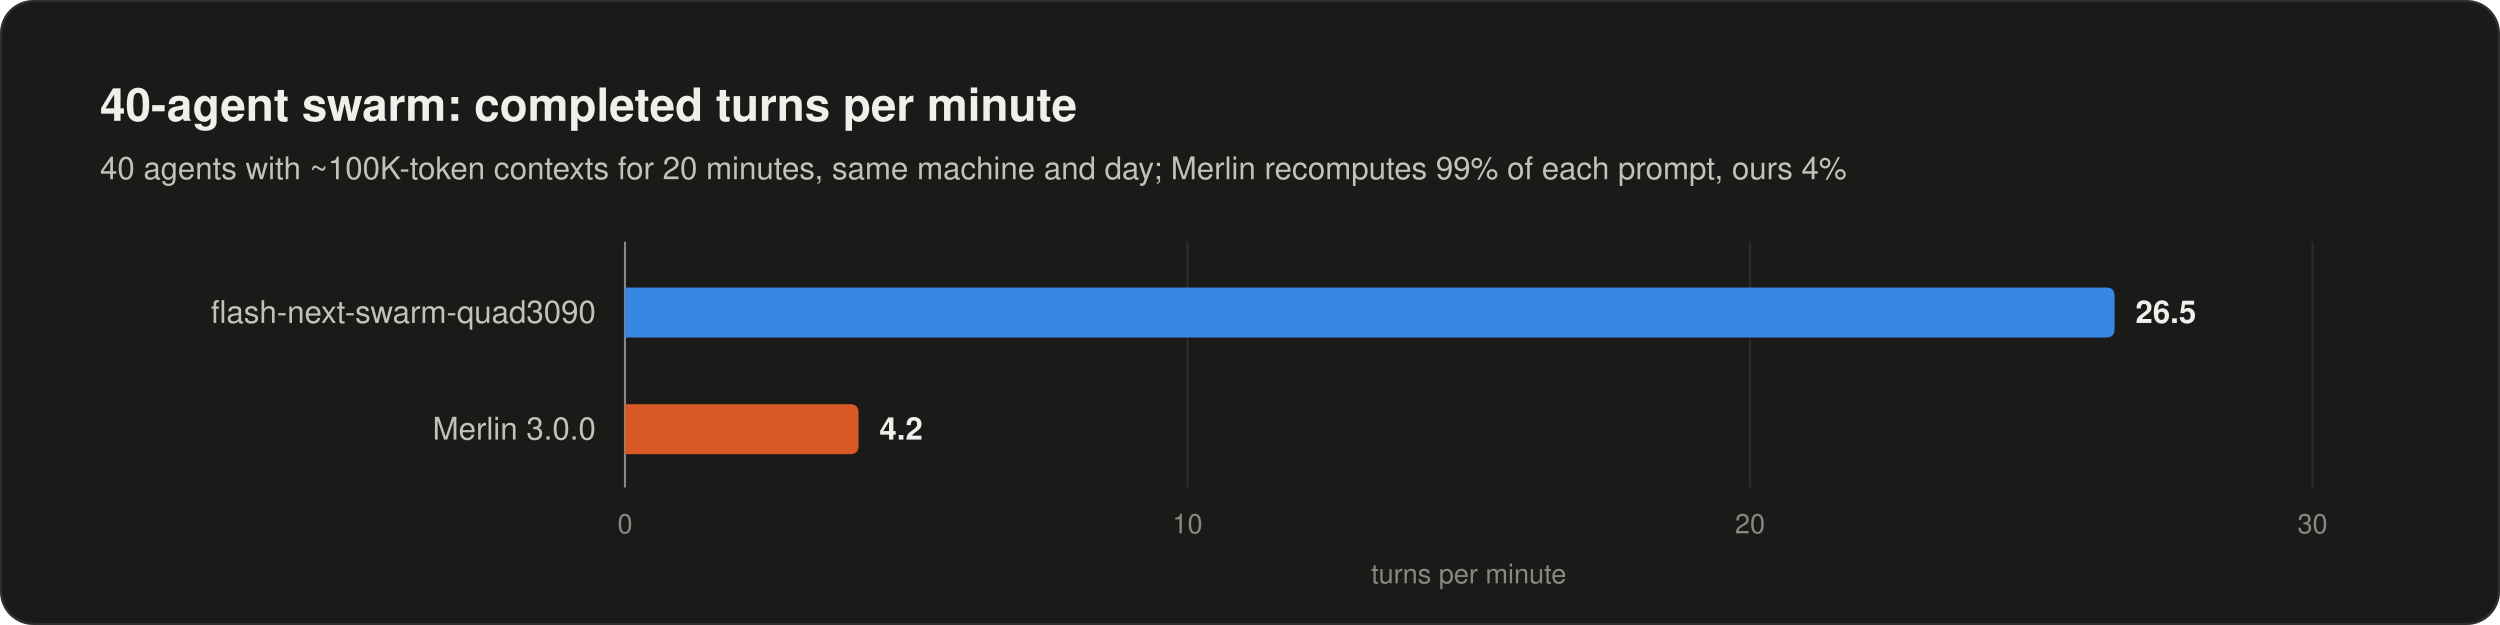
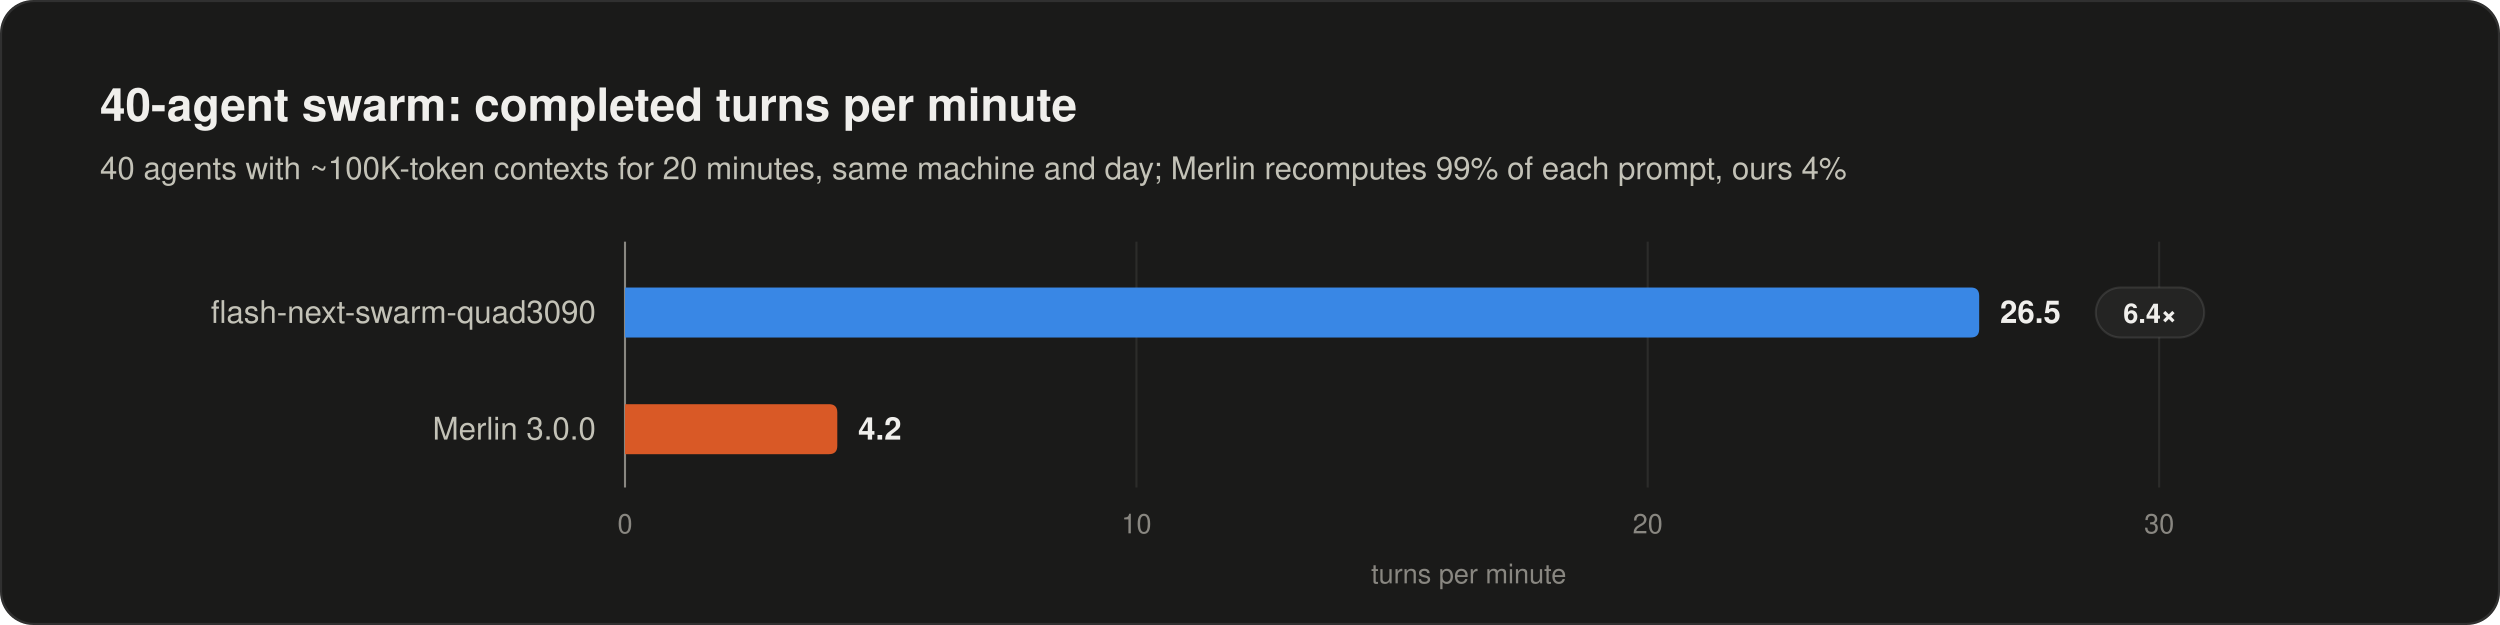
<svg xmlns="http://www.w3.org/2000/svg" width="1200" height="300" viewBox="0 0 1200 300" role="img" aria-label="40-agent swarm, turns per minute, same machine and day: ours 26.5, Merlin 3.0.0 4.2">
  <rect width="1200" height="300" rx="16" fill="#1a1a19" />
  <rect x="0.5" y="0.5" width="1199" height="299" rx="16" fill="none" stroke="rgba(255,255,255,0.10)" />
  <text x="48" y="58" font-family="system-ui, -apple-system, &quot;Segoe UI&quot;, Helvetica, Arial, sans-serif" font-size="22" font-weight="650" fill="#f0efec">40-agent swarm: completed turns per minute</text>
  <text x="48" y="86" font-family="system-ui, -apple-system, &quot;Segoe UI&quot;, Helvetica, Arial, sans-serif" font-size="15" fill="#c3c2b7">40 agents with ~100K-token contexts for 20 minutes, same machine and day; Merlin recomputes 99% of each prompt, ours 4%</text>
  <line x1="300.0" y1="116" x2="300.0" y2="234" stroke="#898781" stroke-width="1" />
  <text x="300.0" y="256" text-anchor="middle" font-family="system-ui, -apple-system, &quot;Segoe UI&quot;, Helvetica, Arial, sans-serif" font-size="13" fill="#898781">0</text>
-   <line x1="570.0" y1="116" x2="570.0" y2="234" stroke="#2c2c2a" stroke-width="1" />
-   <text x="570.0" y="256" text-anchor="middle" font-family="system-ui, -apple-system, &quot;Segoe UI&quot;, Helvetica, Arial, sans-serif" font-size="13" fill="#898781">10</text>
-   <line x1="840.0" y1="116" x2="840.0" y2="234" stroke="#2c2c2a" stroke-width="1" />
-   <text x="840.0" y="256" text-anchor="middle" font-family="system-ui, -apple-system, &quot;Segoe UI&quot;, Helvetica, Arial, sans-serif" font-size="13" fill="#898781">20</text>
-   <line x1="1110.0" y1="116" x2="1110.0" y2="234" stroke="#2c2c2a" stroke-width="1" />
-   <text x="1110.0" y="256" text-anchor="middle" font-family="system-ui, -apple-system, &quot;Segoe UI&quot;, Helvetica, Arial, sans-serif" font-size="13" fill="#898781">30</text>
-   <path d="M300,138.0 H1011.0 Q1015.0,138.0 1015.0,142.0 V158.0 Q1015.0,162.0 1011.0,162.0 H300 Z" fill="#3987e5" />
+   <line x1="545.5" y1="116" x2="545.5" y2="234" stroke="#2c2c2a" stroke-width="1" />
+   <text x="545.5" y="256" text-anchor="middle" font-family="system-ui, -apple-system, &quot;Segoe UI&quot;, Helvetica, Arial, sans-serif" font-size="13" fill="#898781">10</text>
+   <line x1="790.9" y1="116" x2="790.9" y2="234" stroke="#2c2c2a" stroke-width="1" />
+   <text x="790.9" y="256" text-anchor="middle" font-family="system-ui, -apple-system, &quot;Segoe UI&quot;, Helvetica, Arial, sans-serif" font-size="13" fill="#898781">20</text>
+   <line x1="1036.4" y1="116" x2="1036.4" y2="234" stroke="#2c2c2a" stroke-width="1" />
+   <text x="1036.4" y="256" text-anchor="middle" font-family="system-ui, -apple-system, &quot;Segoe UI&quot;, Helvetica, Arial, sans-serif" font-size="13" fill="#898781">30</text>
+   <path d="M300,138.0 H946.0 Q950.0,138.0 950.0,142.0 V158.0 Q950.0,162.0 946.0,162.0 H300 Z" fill="#3987e5" />
  <text x="286" y="155.0" text-anchor="end" font-family="system-ui, -apple-system, &quot;Segoe UI&quot;, Helvetica, Arial, sans-serif" font-size="15" fill="#c3c2b7">flash-next-swarm-quad3090</text>
-   <text x="1025.0" y="155.0" font-family="system-ui, -apple-system, &quot;Segoe UI&quot;, Helvetica, Arial, sans-serif" font-size="15" font-weight="600" fill="#f0efec">26.5</text>
-   <path d="M300,194.0 H408.1 Q412.1,194.0 412.1,198.0 V214.0 Q412.1,218.0 408.1,218.0 H300 Z" fill="#d95926" />
+   <text x="960.0" y="155.0" font-family="system-ui, -apple-system, &quot;Segoe UI&quot;, Helvetica, Arial, sans-serif" font-size="15" font-weight="600" fill="#f0efec">26.5</text>
+   <rect x="1006.0" y="138.0" width="52" height="24" rx="12" fill="#242423" stroke="rgba(255,255,255,0.10)" />
+   <text x="1032.0" y="155.0" text-anchor="middle" font-family="system-ui, -apple-system, &quot;Segoe UI&quot;, Helvetica, Arial, sans-serif" font-size="13" font-weight="650" fill="#f0efec">6.4×</text>
+   <path d="M300,194.0 H397.9 Q401.9,194.0 401.9,198.0 V214.0 Q401.9,218.0 397.9,218.0 H300 Z" fill="#d95926" />
  <text x="286" y="211.0" text-anchor="end" font-family="system-ui, -apple-system, &quot;Segoe UI&quot;, Helvetica, Arial, sans-serif" font-size="15" fill="#c3c2b7">Merlin 3.0.0</text>
-   <text x="422.1" y="211.0" font-family="system-ui, -apple-system, &quot;Segoe UI&quot;, Helvetica, Arial, sans-serif" font-size="15" font-weight="600" fill="#f0efec">4.2</text>
+   <text x="411.9" y="211.0" font-family="system-ui, -apple-system, &quot;Segoe UI&quot;, Helvetica, Arial, sans-serif" font-size="15" font-weight="600" fill="#f0efec">4.2</text>
  <text x="705" y="280" text-anchor="middle" font-family="system-ui, -apple-system, &quot;Segoe UI&quot;, Helvetica, Arial, sans-serif" font-size="13" fill="#898781">turns per minute</text>
</svg>
